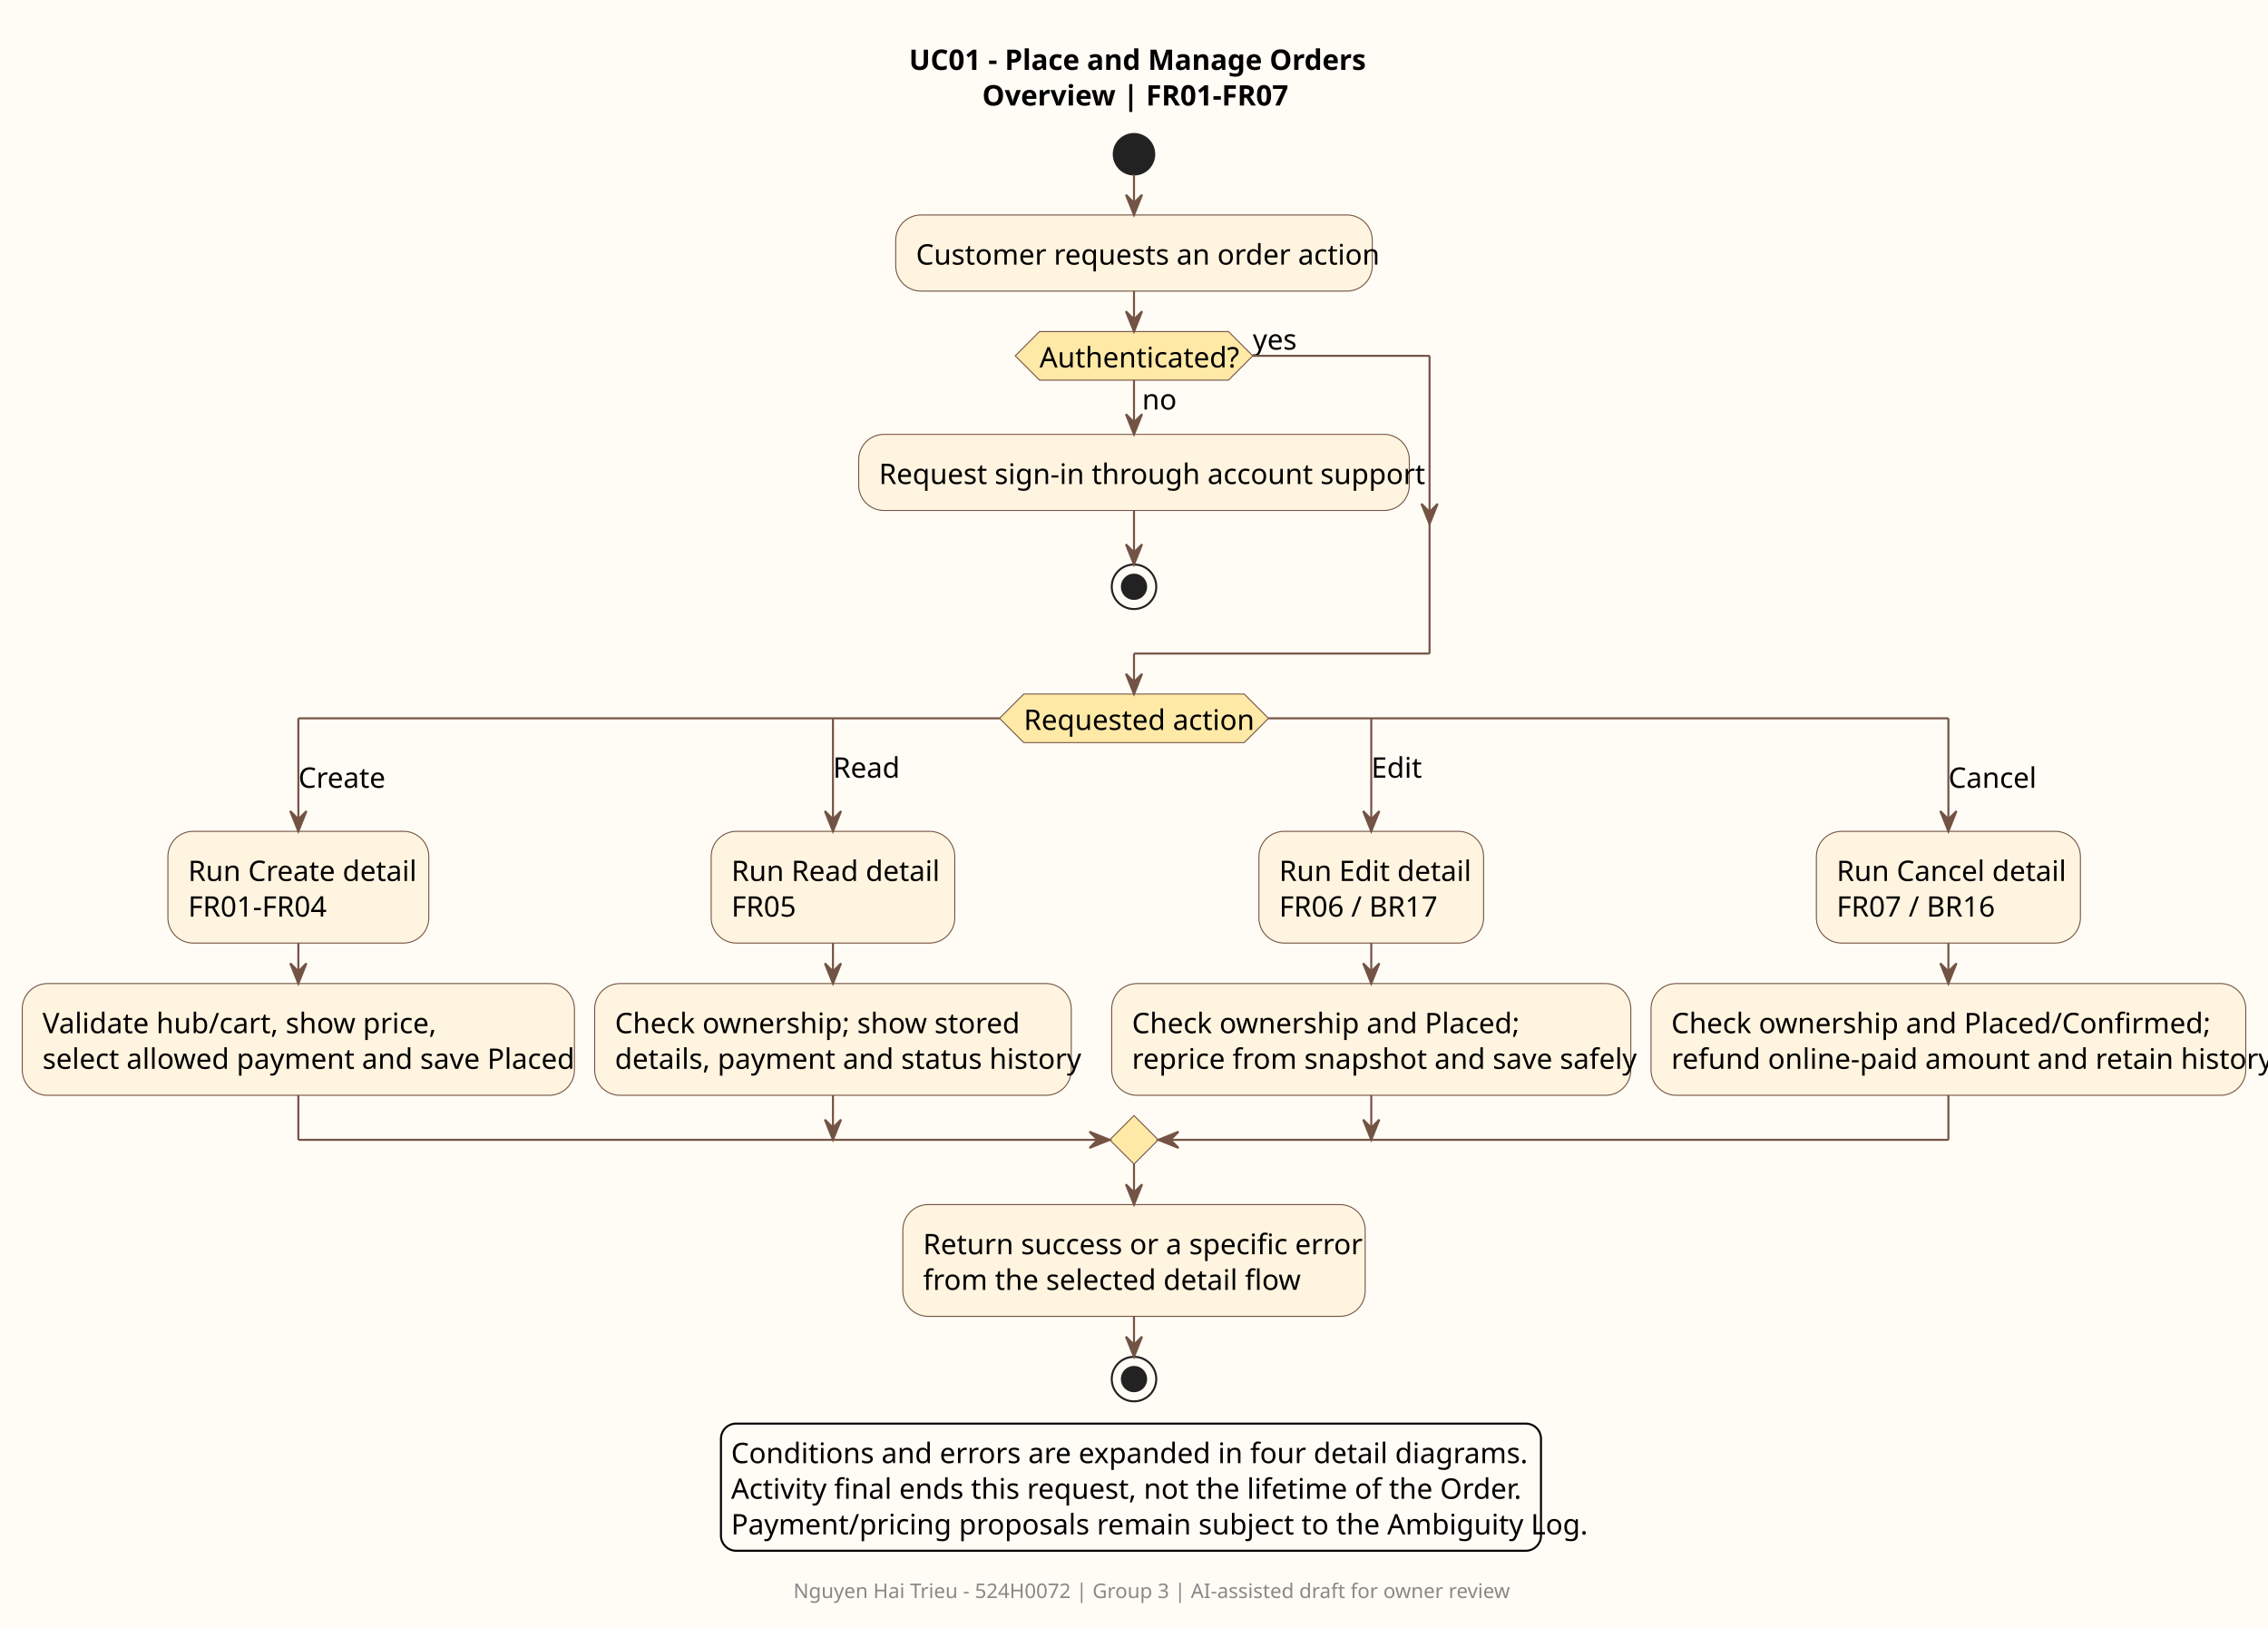
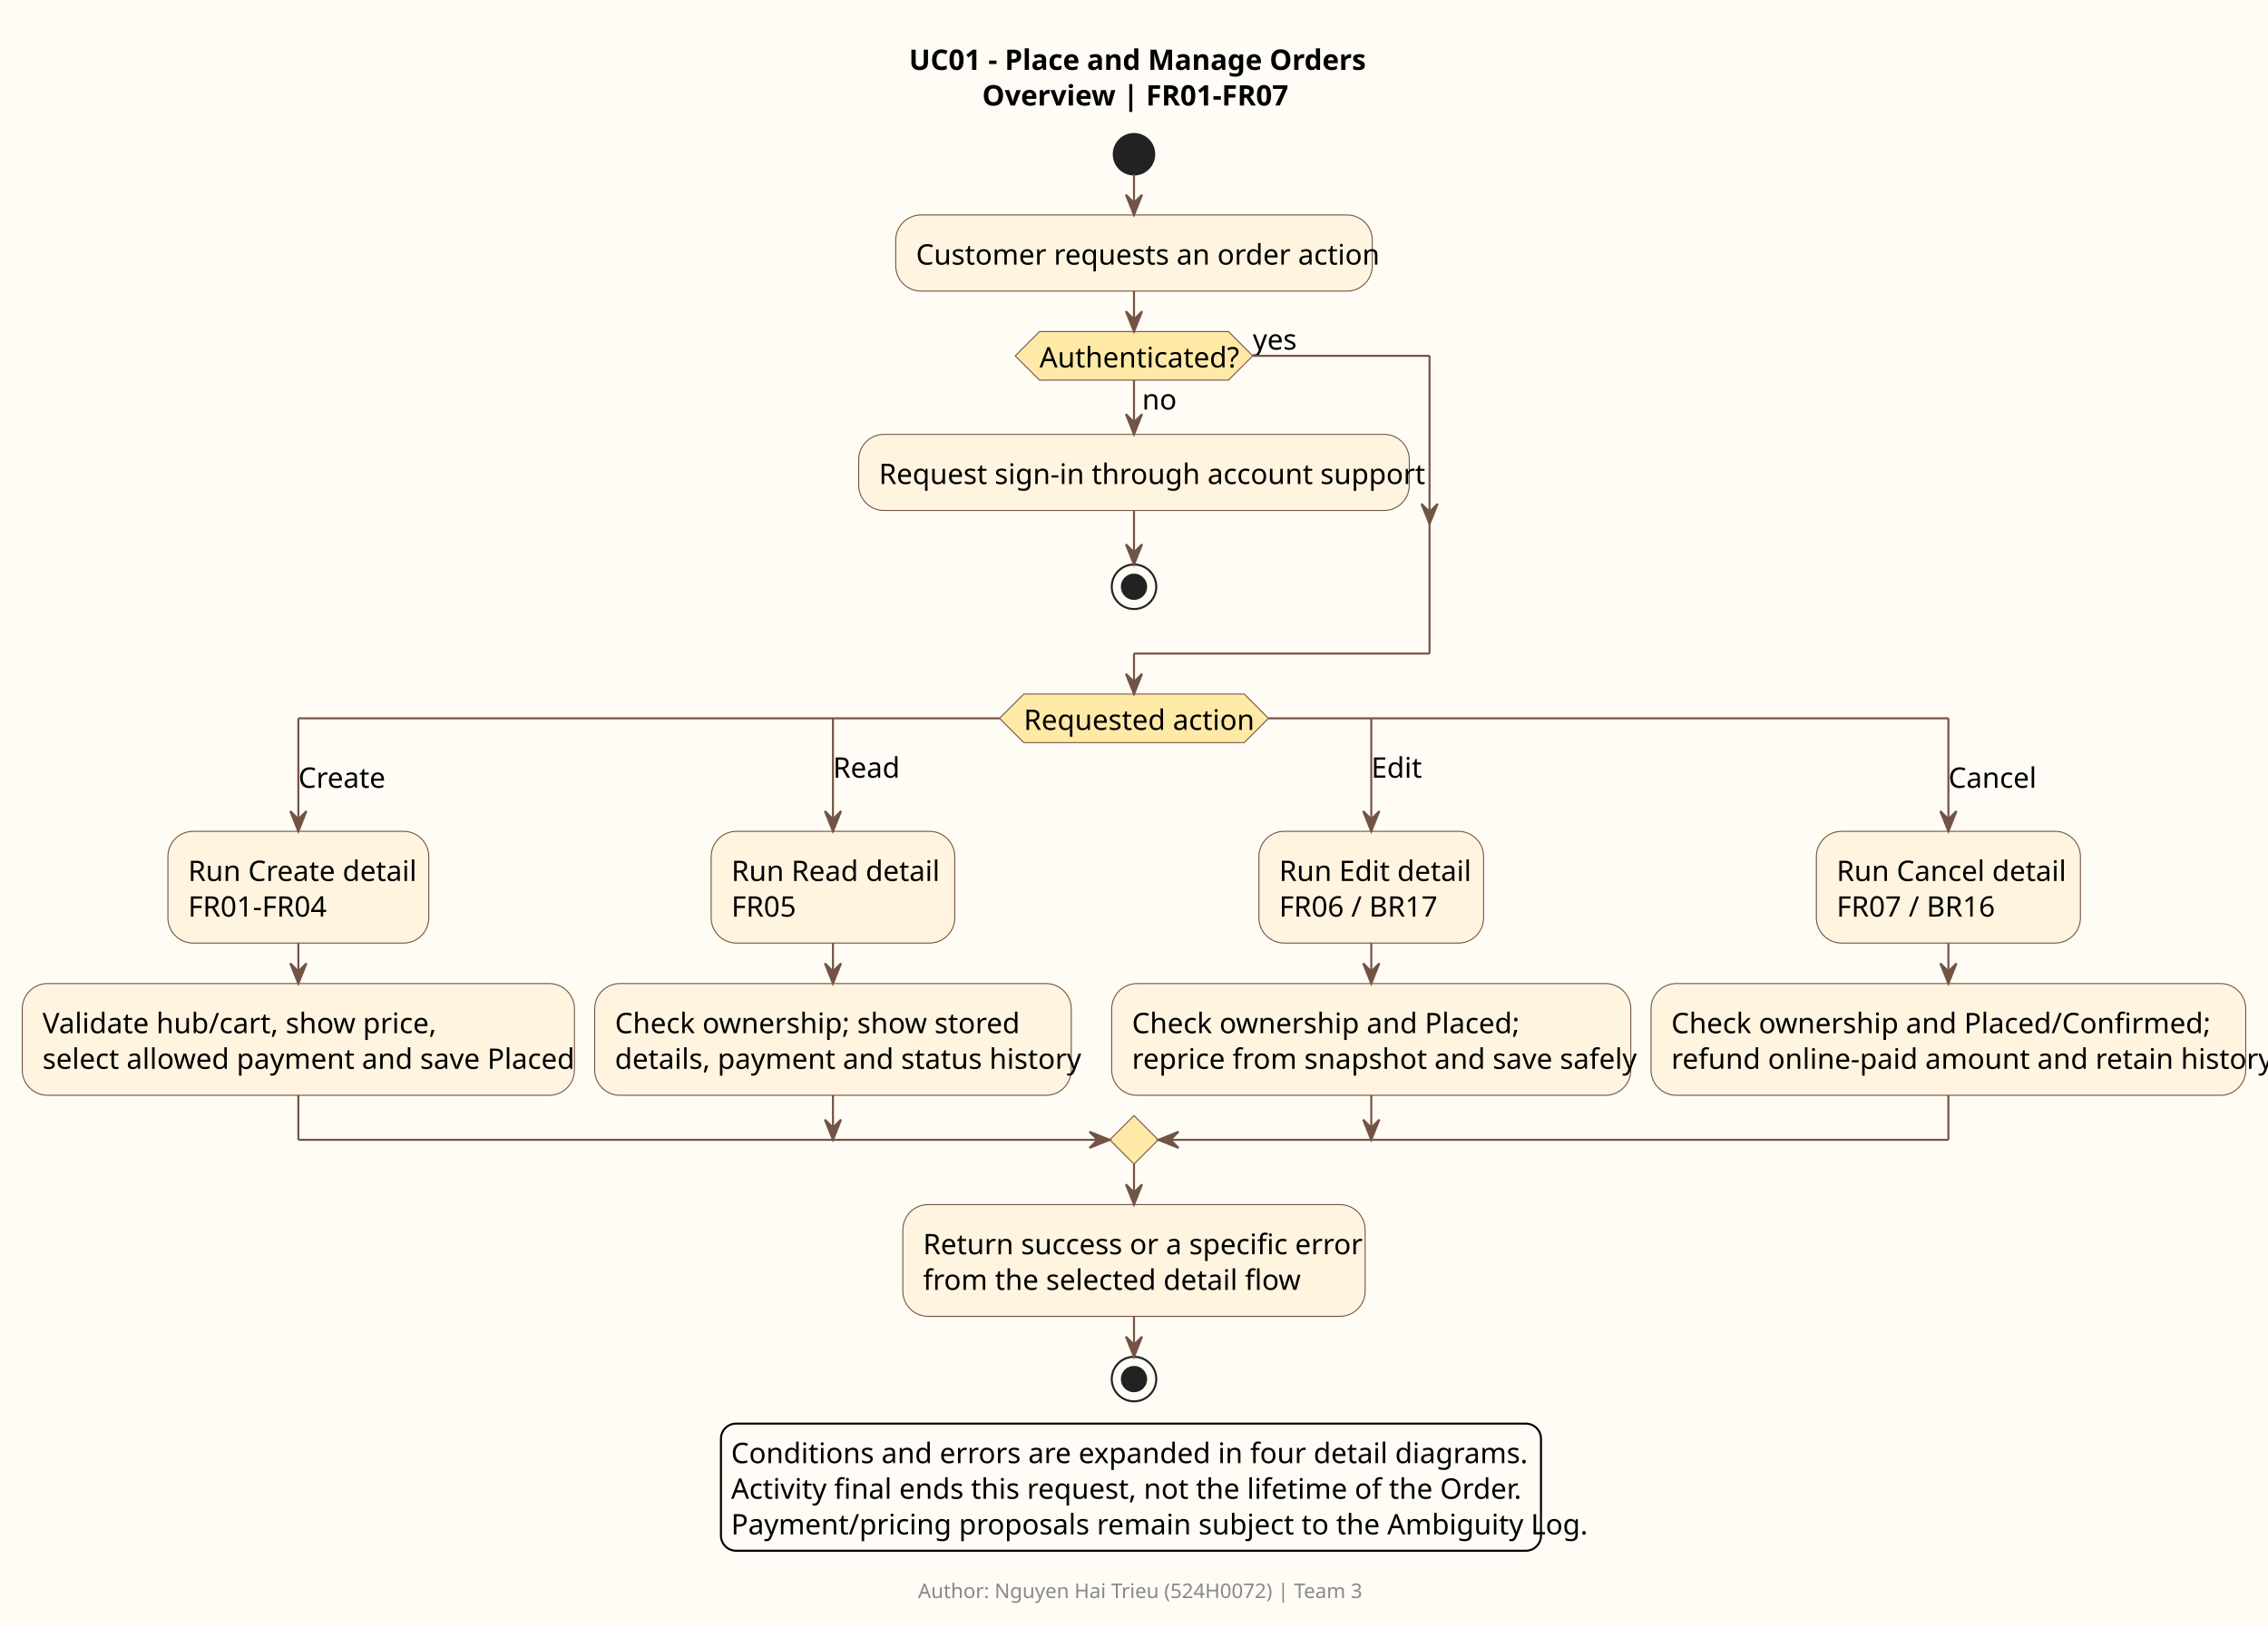
<svg xmlns="http://www.w3.org/2000/svg" contentStyleType="text/css" data-diagram-type="ACTIVITY" height="804px" preserveAspectRatio="none" style="width:1121px;height:804px;background:#FFFCF5;" version="1.1" viewBox="0 0 1121 804" width="1121px" zoomAndPan="magnify">
  <defs />
  <g>
    <rect fill="#FFFCF5" height="804" style="stroke:none;stroke-width:1;" width="1121" x="0" y="0" />
    <text fill="#000000" font-family="sans-serif" font-size="14" font-weight="bold" lengthAdjust="spacing" textLength="219.413" x="449.294" y="34.533">UC01 - Place and Manage Orders</text>
    <text fill="#000000" font-family="sans-serif" font-size="14" font-weight="bold" lengthAdjust="spacing" textLength="147.089" x="485.457" y="52.143">Overview | FR01-FR07</text>
    <ellipse cx="560.501" cy="76.219" fill="#222222" rx="10" ry="10" style="stroke:#222222;stroke-width:1;" />
    <rect fill="#FFF4DF" height="37.609" rx="12.5" ry="12.5" style="stroke:#735344;stroke-width:0.5;" width="235.551" x="442.726" y="106.219" />
    <text fill="#000000" font-family="sans-serif" font-size="14" lengthAdjust="spacing" textLength="215.551" x="452.726" y="130.752">Customer requests an order action</text>
    <rect fill="#FFF4DF" height="37.609" rx="12.5" ry="12.5" style="stroke:#735344;stroke-width:0.5;" width="272.157" x="424.422" y="214.633" />
    <text fill="#000000" font-family="sans-serif" font-size="14" lengthAdjust="spacing" textLength="252.157" x="434.422" y="239.166">Request sign-in through account support</text>
    <ellipse cx="560.501" cy="289.938" fill="none" rx="11" ry="11" style="stroke:#222222;stroke-width:1;" />
    <ellipse cx="560.501" cy="289.938" fill="#222222" rx="6" ry="6" style="stroke:#222222;stroke-width:1;" />
    <polygon fill="#FFE9A7" points="513.798,163.828,607.204,163.828,619.204,175.828,607.204,187.828,513.798,187.828,501.798,175.828,513.798,163.828" style="stroke:#735344;stroke-width:0.5;" />
    <text fill="#000000" font-family="sans-serif" font-size="14" lengthAdjust="spacing" textLength="15.572" x="564.501" y="202.361">no</text>
    <text fill="#000000" font-family="sans-serif" font-size="14" lengthAdjust="spacing" textLength="93.406" x="513.798" y="181.557">Authenticated?</text>
    <text fill="#000000" font-family="sans-serif" font-size="14" lengthAdjust="spacing" textLength="21.786" x="619.204" y="172.752">yes</text>
    <polygon fill="#FFE9A7" points="506.019,342.938,614.983,342.938,626.983,354.938,614.983,366.938,506.019,366.938,494.019,354.938,506.019,342.938" style="stroke:#735344;stroke-width:0.5;" />
    <text fill="#000000" font-family="sans-serif" font-size="14" lengthAdjust="spacing" textLength="108.965" x="506.019" y="360.666">Requested action</text>
    <rect fill="#FFF4DF" height="55.219" rx="12.5" ry="12.5" style="stroke:#735344;stroke-width:0.5;" width="128.951" x="82.989" y="410.775" />
    <text fill="#000000" font-family="sans-serif" font-size="14" lengthAdjust="spacing" textLength="108.951" x="92.989" y="435.309">Run Create detail</text>
    <text fill="#000000" font-family="sans-serif" font-size="14" lengthAdjust="spacing" textLength="73.131" x="92.989" y="452.918">FR01-FR04</text>
    <rect fill="#FFF4DF" height="55.219" rx="12.5" ry="12.5" style="stroke:#735344;stroke-width:0.5;" width="272.93" x="11" y="485.994" />
    <text fill="#000000" font-family="sans-serif" font-size="14" lengthAdjust="spacing" textLength="183.654" x="21" y="510.527">Validate hub/cart, show price,</text>
    <text fill="#000000" font-family="sans-serif" font-size="14" lengthAdjust="spacing" textLength="252.93" x="21" y="528.137">select allowed payment and save Placed</text>
    <rect fill="#FFF4DF" height="55.219" rx="12.5" ry="12.5" style="stroke:#735344;stroke-width:0.5;" width="120.399" x="351.509" y="410.775" />
    <text fill="#000000" font-family="sans-serif" font-size="14" lengthAdjust="spacing" textLength="100.399" x="361.509" y="435.309">Run Read detail</text>
    <text fill="#000000" font-family="sans-serif" font-size="14" lengthAdjust="spacing" textLength="34.234" x="361.509" y="452.918">FR05</text>
    <rect fill="#FFF4DF" height="55.219" rx="12.5" ry="12.5" style="stroke:#735344;stroke-width:0.5;" width="235.558" x="293.93" y="485.994" />
    <text fill="#000000" font-family="sans-serif" font-size="14" lengthAdjust="spacing" textLength="190.648" x="303.93" y="510.527">Check ownership; show stored</text>
    <text fill="#000000" font-family="sans-serif" font-size="14" lengthAdjust="spacing" textLength="215.558" x="303.93" y="528.137">details, payment and status history</text>
    <rect fill="#FFF4DF" height="55.219" rx="12.5" ry="12.5" style="stroke:#735344;stroke-width:0.5;" width="111.055" x="622.242" y="410.775" />
    <text fill="#000000" font-family="sans-serif" font-size="14" lengthAdjust="spacing" textLength="91.055" x="632.242" y="435.309">Run Edit detail</text>
    <text fill="#000000" font-family="sans-serif" font-size="14" lengthAdjust="spacing" textLength="80.924" x="632.242" y="452.918">FR06 / BR17</text>
    <rect fill="#FFF4DF" height="55.219" rx="12.5" ry="12.5" style="stroke:#735344;stroke-width:0.5;" width="256.565" x="549.487" y="485.994" />
    <text fill="#000000" font-family="sans-serif" font-size="14" lengthAdjust="spacing" textLength="185.22" x="559.487" y="510.527">Check ownership and Placed;</text>
    <text fill="#000000" font-family="sans-serif" font-size="14" lengthAdjust="spacing" textLength="236.565" x="559.487" y="528.137">reprice from snapshot and save safely</text>
    <rect fill="#FFF4DF" height="55.219" rx="12.5" ry="12.5" style="stroke:#735344;stroke-width:0.5;" width="130.51" x="897.772" y="410.775" />
    <text fill="#000000" font-family="sans-serif" font-size="14" lengthAdjust="spacing" textLength="110.51" x="907.772" y="435.309">Run Cancel detail</text>
    <text fill="#000000" font-family="sans-serif" font-size="14" lengthAdjust="spacing" textLength="80.924" x="907.772" y="452.918">FR07 / BR16</text>
    <rect fill="#FFF4DF" height="55.219" rx="12.5" ry="12.5" style="stroke:#735344;stroke-width:0.5;" width="293.95" x="816.052" y="485.994" />
    <text fill="#000000" font-family="sans-serif" font-size="14" lengthAdjust="spacing" textLength="253.689" x="826.052" y="510.527">Check ownership and Placed/Confirmed;</text>
    <text fill="#000000" font-family="sans-serif" font-size="14" lengthAdjust="spacing" textLength="273.95" x="826.052" y="528.137">refund online-paid amount and retain history</text>
    <polygon fill="#FFE9A7" points="560.501,551.213,560.501,551.213,572.501,563.213,560.501,575.213,560.501,575.213,548.501,563.213,560.501,551.213" style="stroke:#735344;stroke-width:0.5;" />
    <rect fill="#FFF4DF" height="55.219" rx="12.5" ry="12.5" style="stroke:#735344;stroke-width:0.5;" width="228.517" x="446.243" y="595.213" />
    <text fill="#000000" font-family="sans-serif" font-size="14" lengthAdjust="spacing" textLength="208.517" x="456.243" y="619.746">Return success or a specific error</text>
    <text fill="#000000" font-family="sans-serif" font-size="14" lengthAdjust="spacing" textLength="173.53" x="456.243" y="637.356">from the selected detail flow</text>
    <ellipse cx="560.501" cy="681.432" fill="none" rx="11" ry="11" style="stroke:#222222;stroke-width:1;" />
    <ellipse cx="560.501" cy="681.432" fill="#222222" rx="6" ry="6" style="stroke:#222222;stroke-width:1;" />
    <line style="stroke:#735344;stroke-width:1;" x1="560.501" x2="560.501" y1="86.219" y2="106.219" />
    <polygon fill="#735344" points="556.501,96.219,560.501,106.219,564.501,96.219,560.501,100.219" style="stroke:#735344;stroke-width:1;" />
    <line style="stroke:#735344;stroke-width:1;" x1="560.501" x2="560.501" y1="252.242" y2="278.938" />
    <polygon fill="#735344" points="556.501,268.938,560.501,278.938,564.501,268.938,560.501,272.938" style="stroke:#735344;stroke-width:1;" />
    <line style="stroke:#735344;stroke-width:1;" x1="560.501" x2="560.501" y1="187.828" y2="214.633" />
    <polygon fill="#735344" points="556.501,204.633,560.501,214.633,564.501,204.633,560.501,208.633" style="stroke:#735344;stroke-width:1;" />
    <line style="stroke:#735344;stroke-width:1;" x1="619.204" x2="706.58" y1="175.828" y2="175.828" />
    <polygon fill="#735344" points="702.58,248.938,706.58,258.938,710.58,248.938,706.58,252.938" style="stroke:#735344;stroke-width:1;" />
    <line style="stroke:#735344;stroke-width:1;" x1="706.58" x2="706.58" y1="175.828" y2="322.938" />
    <line style="stroke:#735344;stroke-width:1;" x1="706.58" x2="560.501" y1="322.938" y2="322.938" />
    <line style="stroke:#735344;stroke-width:1;" x1="560.501" x2="560.501" y1="322.938" y2="342.938" />
    <polygon fill="#735344" points="556.501,332.938,560.501,342.938,564.501,332.938,560.501,336.938" style="stroke:#735344;stroke-width:1;" />
    <line style="stroke:#735344;stroke-width:1;" x1="560.501" x2="560.501" y1="143.828" y2="163.828" />
    <polygon fill="#735344" points="556.501,153.828,560.501,163.828,564.501,153.828,560.501,157.828" style="stroke:#735344;stroke-width:1;" />
    <line style="stroke:#735344;stroke-width:1;" x1="147.465" x2="147.465" y1="465.994" y2="485.994" />
    <polygon fill="#735344" points="143.465,475.994,147.465,485.994,151.465,475.994,147.465,479.994" style="stroke:#735344;stroke-width:1;" />
    <line style="stroke:#735344;stroke-width:1;" x1="411.709" x2="411.709" y1="465.994" y2="485.994" />
    <polygon fill="#735344" points="407.709,475.994,411.709,485.994,415.709,475.994,411.709,479.994" style="stroke:#735344;stroke-width:1;" />
    <line style="stroke:#735344;stroke-width:1;" x1="677.769" x2="677.769" y1="465.994" y2="485.994" />
    <polygon fill="#735344" points="673.769,475.994,677.769,485.994,681.769,475.994,677.769,479.994" style="stroke:#735344;stroke-width:1;" />
    <line style="stroke:#735344;stroke-width:1;" x1="963.027" x2="963.027" y1="465.994" y2="485.994" />
    <polygon fill="#735344" points="959.027,475.994,963.027,485.994,967.027,475.994,963.027,479.994" style="stroke:#735344;stroke-width:1;" />
    <line style="stroke:#735344;stroke-width:1;" x1="494.019" x2="147.465" y1="354.938" y2="354.938" />
    <line style="stroke:#735344;stroke-width:1;" x1="147.465" x2="147.465" y1="354.938" y2="410.775" />
    <polygon fill="#735344" points="143.465,400.775,147.465,410.775,151.465,400.775,147.465,404.775" style="stroke:#735344;stroke-width:1;" />
    <text fill="#000000" font-family="sans-serif" font-size="14" lengthAdjust="spacing" textLength="42.02" x="147.465" y="389.275">Create</text>
    <line style="stroke:#735344;stroke-width:1;" x1="626.983" x2="963.027" y1="354.938" y2="354.938" />
    <line style="stroke:#735344;stroke-width:1;" x1="963.027" x2="963.027" y1="354.938" y2="410.775" />
    <polygon fill="#735344" points="959.027,400.775,963.027,410.775,967.027,400.775,963.027,404.775" style="stroke:#735344;stroke-width:1;" />
    <text fill="#000000" font-family="sans-serif" font-size="14" lengthAdjust="spacing" textLength="43.579" x="963.027" y="389.275">Cancel</text>
    <line style="stroke:#735344;stroke-width:1;" x1="411.709" x2="411.709" y1="354.938" y2="410.775" />
    <polygon fill="#735344" points="407.709,400.775,411.709,410.775,415.709,400.775,411.709,404.775" style="stroke:#735344;stroke-width:1;" />
    <text fill="#000000" font-family="sans-serif" font-size="14" lengthAdjust="spacing" textLength="33.469" x="411.709" y="384.275">Read</text>
    <line style="stroke:#735344;stroke-width:1;" x1="677.769" x2="677.769" y1="354.938" y2="410.775" />
    <polygon fill="#735344" points="673.769,400.775,677.769,410.775,681.769,400.775,677.769,404.775" style="stroke:#735344;stroke-width:1;" />
    <text fill="#000000" font-family="sans-serif" font-size="14" lengthAdjust="spacing" textLength="24.124" x="677.769" y="384.275">Edit</text>
    <line style="stroke:#735344;stroke-width:1;" x1="147.465" x2="147.465" y1="541.213" y2="563.213" />
    <line style="stroke:#735344;stroke-width:1;" x1="147.465" x2="548.501" y1="563.213" y2="563.213" />
    <polygon fill="#735344" points="538.501,559.213,548.501,563.213,538.501,567.213,542.501,563.213" style="stroke:#735344;stroke-width:1;" />
    <line style="stroke:#735344;stroke-width:1;" x1="963.027" x2="963.027" y1="541.213" y2="563.213" />
    <line style="stroke:#735344;stroke-width:1;" x1="963.027" x2="572.501" y1="563.213" y2="563.213" />
    <polygon fill="#735344" points="582.501,559.213,572.501,563.213,582.501,567.213,578.501,563.213" style="stroke:#735344;stroke-width:1;" />
    <line style="stroke:#735344;stroke-width:1;" x1="411.709" x2="411.709" y1="541.213" y2="563.213" />
    <polygon fill="#735344" points="407.709,553.213,411.709,563.213,415.709,553.213,411.709,557.213" style="stroke:#735344;stroke-width:1;" />
    <line style="stroke:#735344;stroke-width:1;" x1="677.769" x2="677.769" y1="541.213" y2="563.213" />
    <polygon fill="#735344" points="673.769,553.213,677.769,563.213,681.769,553.213,677.769,557.213" style="stroke:#735344;stroke-width:1;" />
    <line style="stroke:#735344;stroke-width:1;" x1="560.501" x2="560.501" y1="575.213" y2="595.213" />
    <polygon fill="#735344" points="556.501,585.213,560.501,595.213,564.501,585.213,560.501,589.213" style="stroke:#735344;stroke-width:1;" />
    <line style="stroke:#735344;stroke-width:1;" x1="560.501" x2="560.501" y1="650.432" y2="670.432" />
    <polygon fill="#735344" points="556.501,660.432,560.501,670.432,564.501,660.432,560.501,664.432" style="stroke:#735344;stroke-width:1;" />
    <rect fill="none" height="62.828" rx="7.5" ry="7.5" style="stroke:#000000;stroke-width:1;" width="405.315" x="356.343" y="703.432" />
    <text fill="#000000" font-family="sans-serif" font-size="14" lengthAdjust="spacing" textLength="368.881" x="361.343" y="722.965">Conditions and errors are expanded in four detail diagrams.</text>
    <text fill="#000000" font-family="sans-serif" font-size="14" lengthAdjust="spacing" textLength="365.729" x="361.343" y="740.574">Activity final ends this request, not the lifetime of the Order.</text>
    <text fill="#000000" font-family="sans-serif" font-size="14" lengthAdjust="spacing" textLength="395.315" x="361.343" y="758.184">Payment/pricing proposals remain subject to the Ambiguity Log.</text>
-     <text fill="#888888" font-family="sans-serif" font-size="10" lengthAdjust="spacing" textLength="333.682" x="392.16" y="789.641">Nguyen Hai Trieu - 524H0072 | Group 3 | AI-assisted draft for owner review</text>
+     <text fill="#888888" font-family="sans-serif" font-size="10" lengthAdjust="spacing" textLength="210.478" x="453.762" y="789.641">Author: Nguyen Hai Trieu (524H0072) | Team 3</text>
  </g>
</svg>
